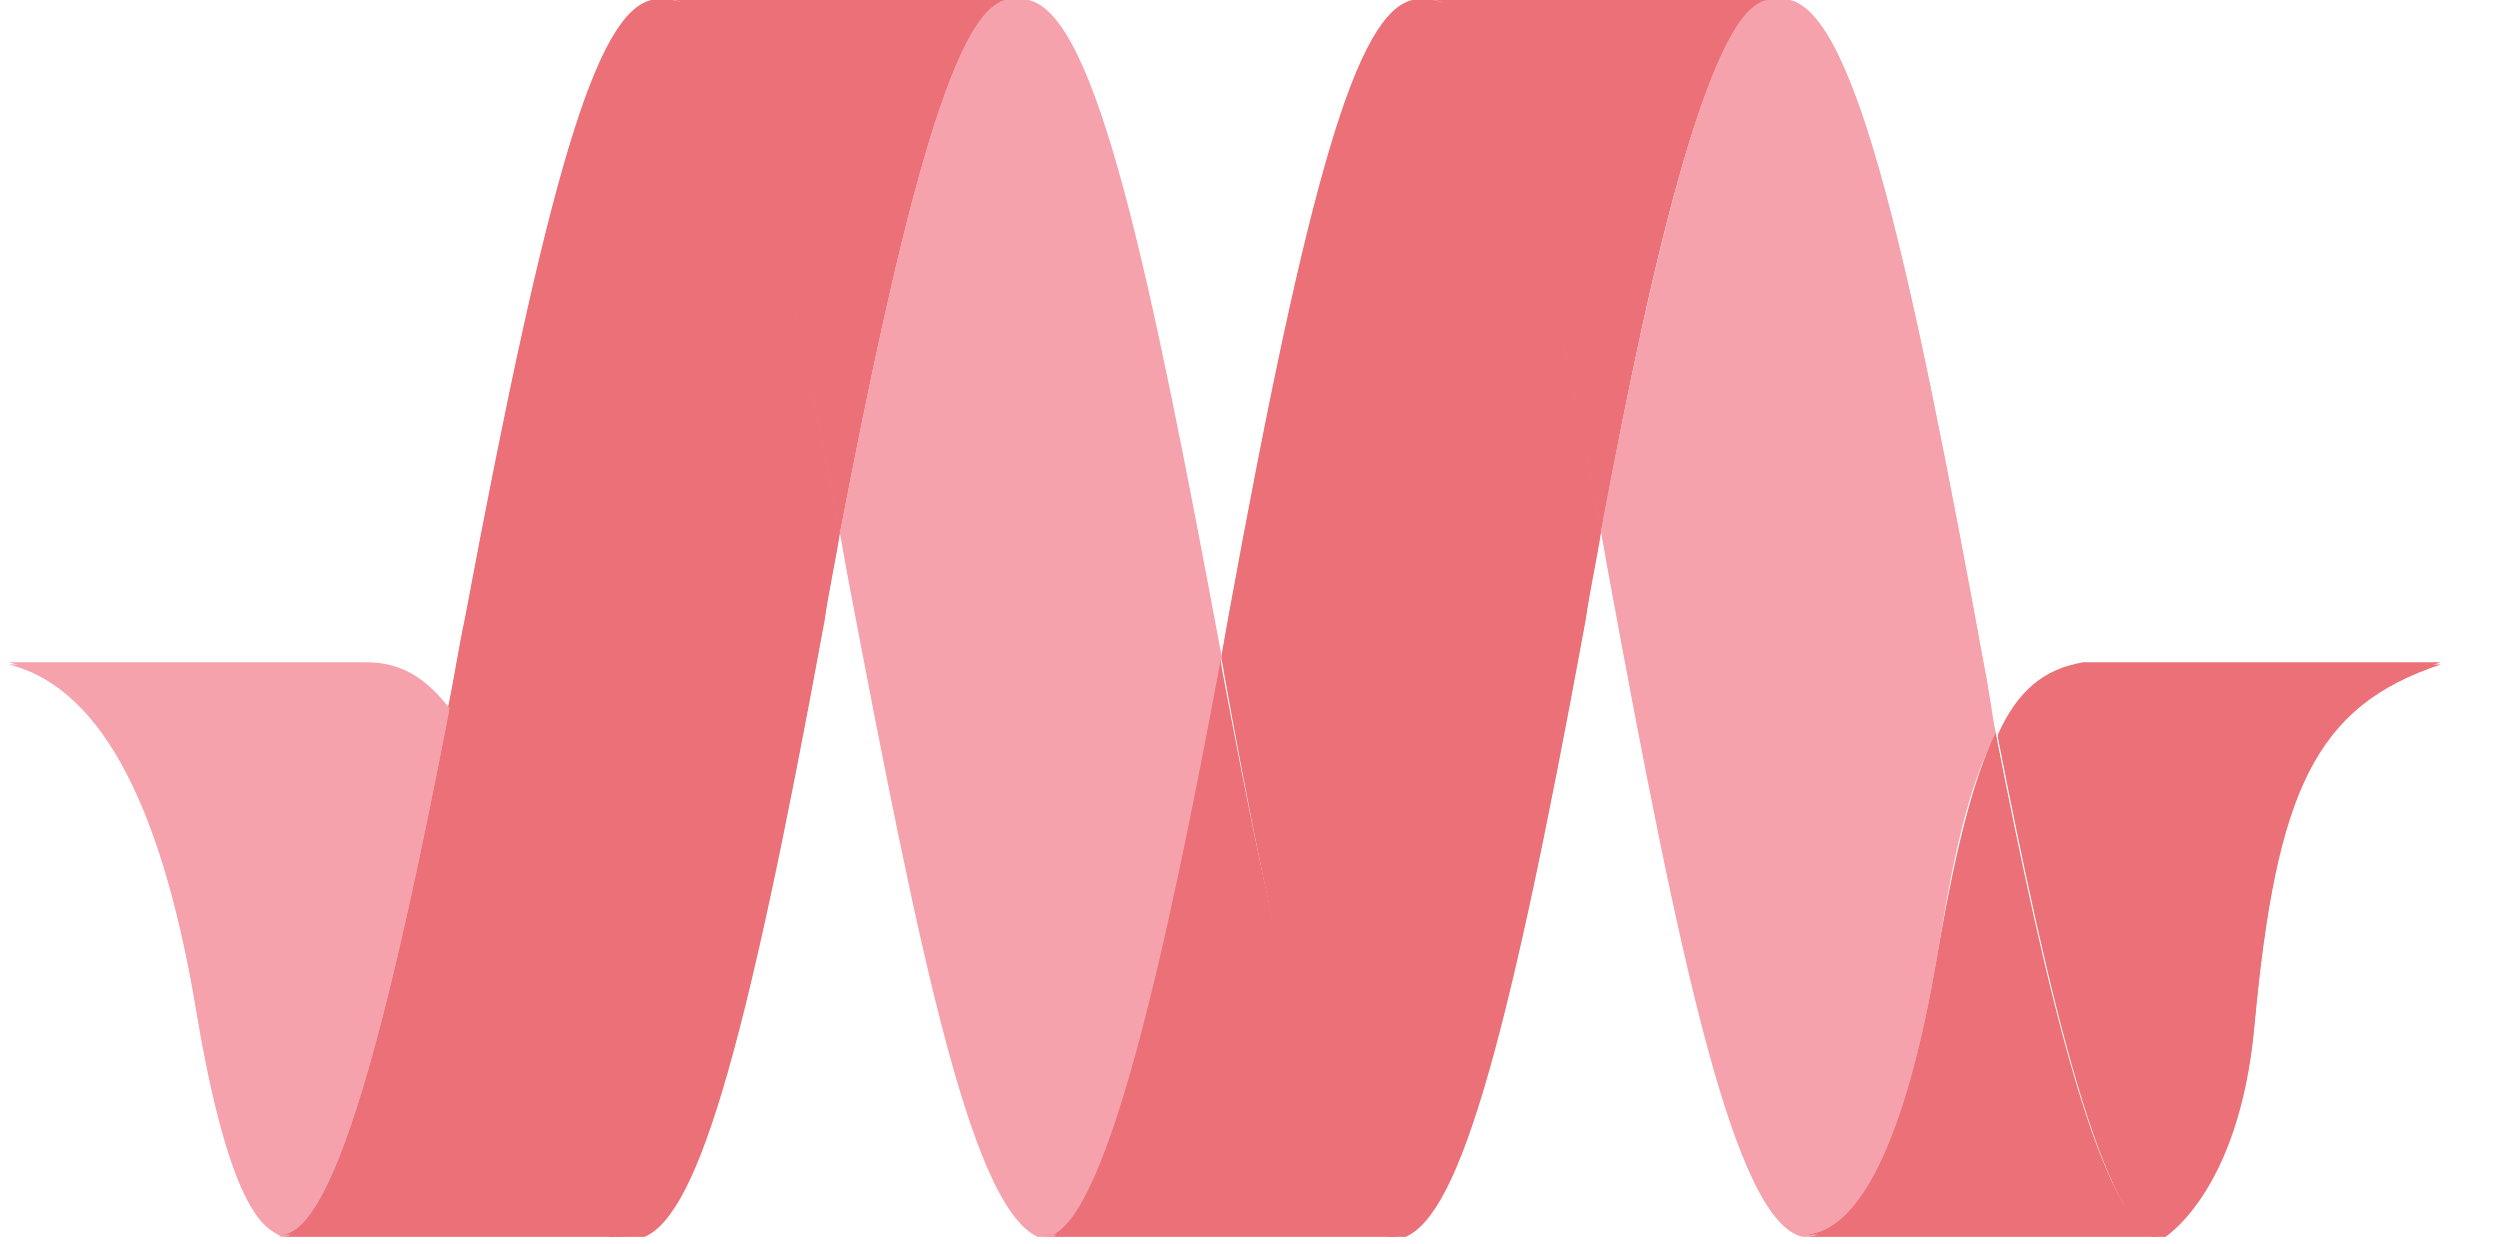
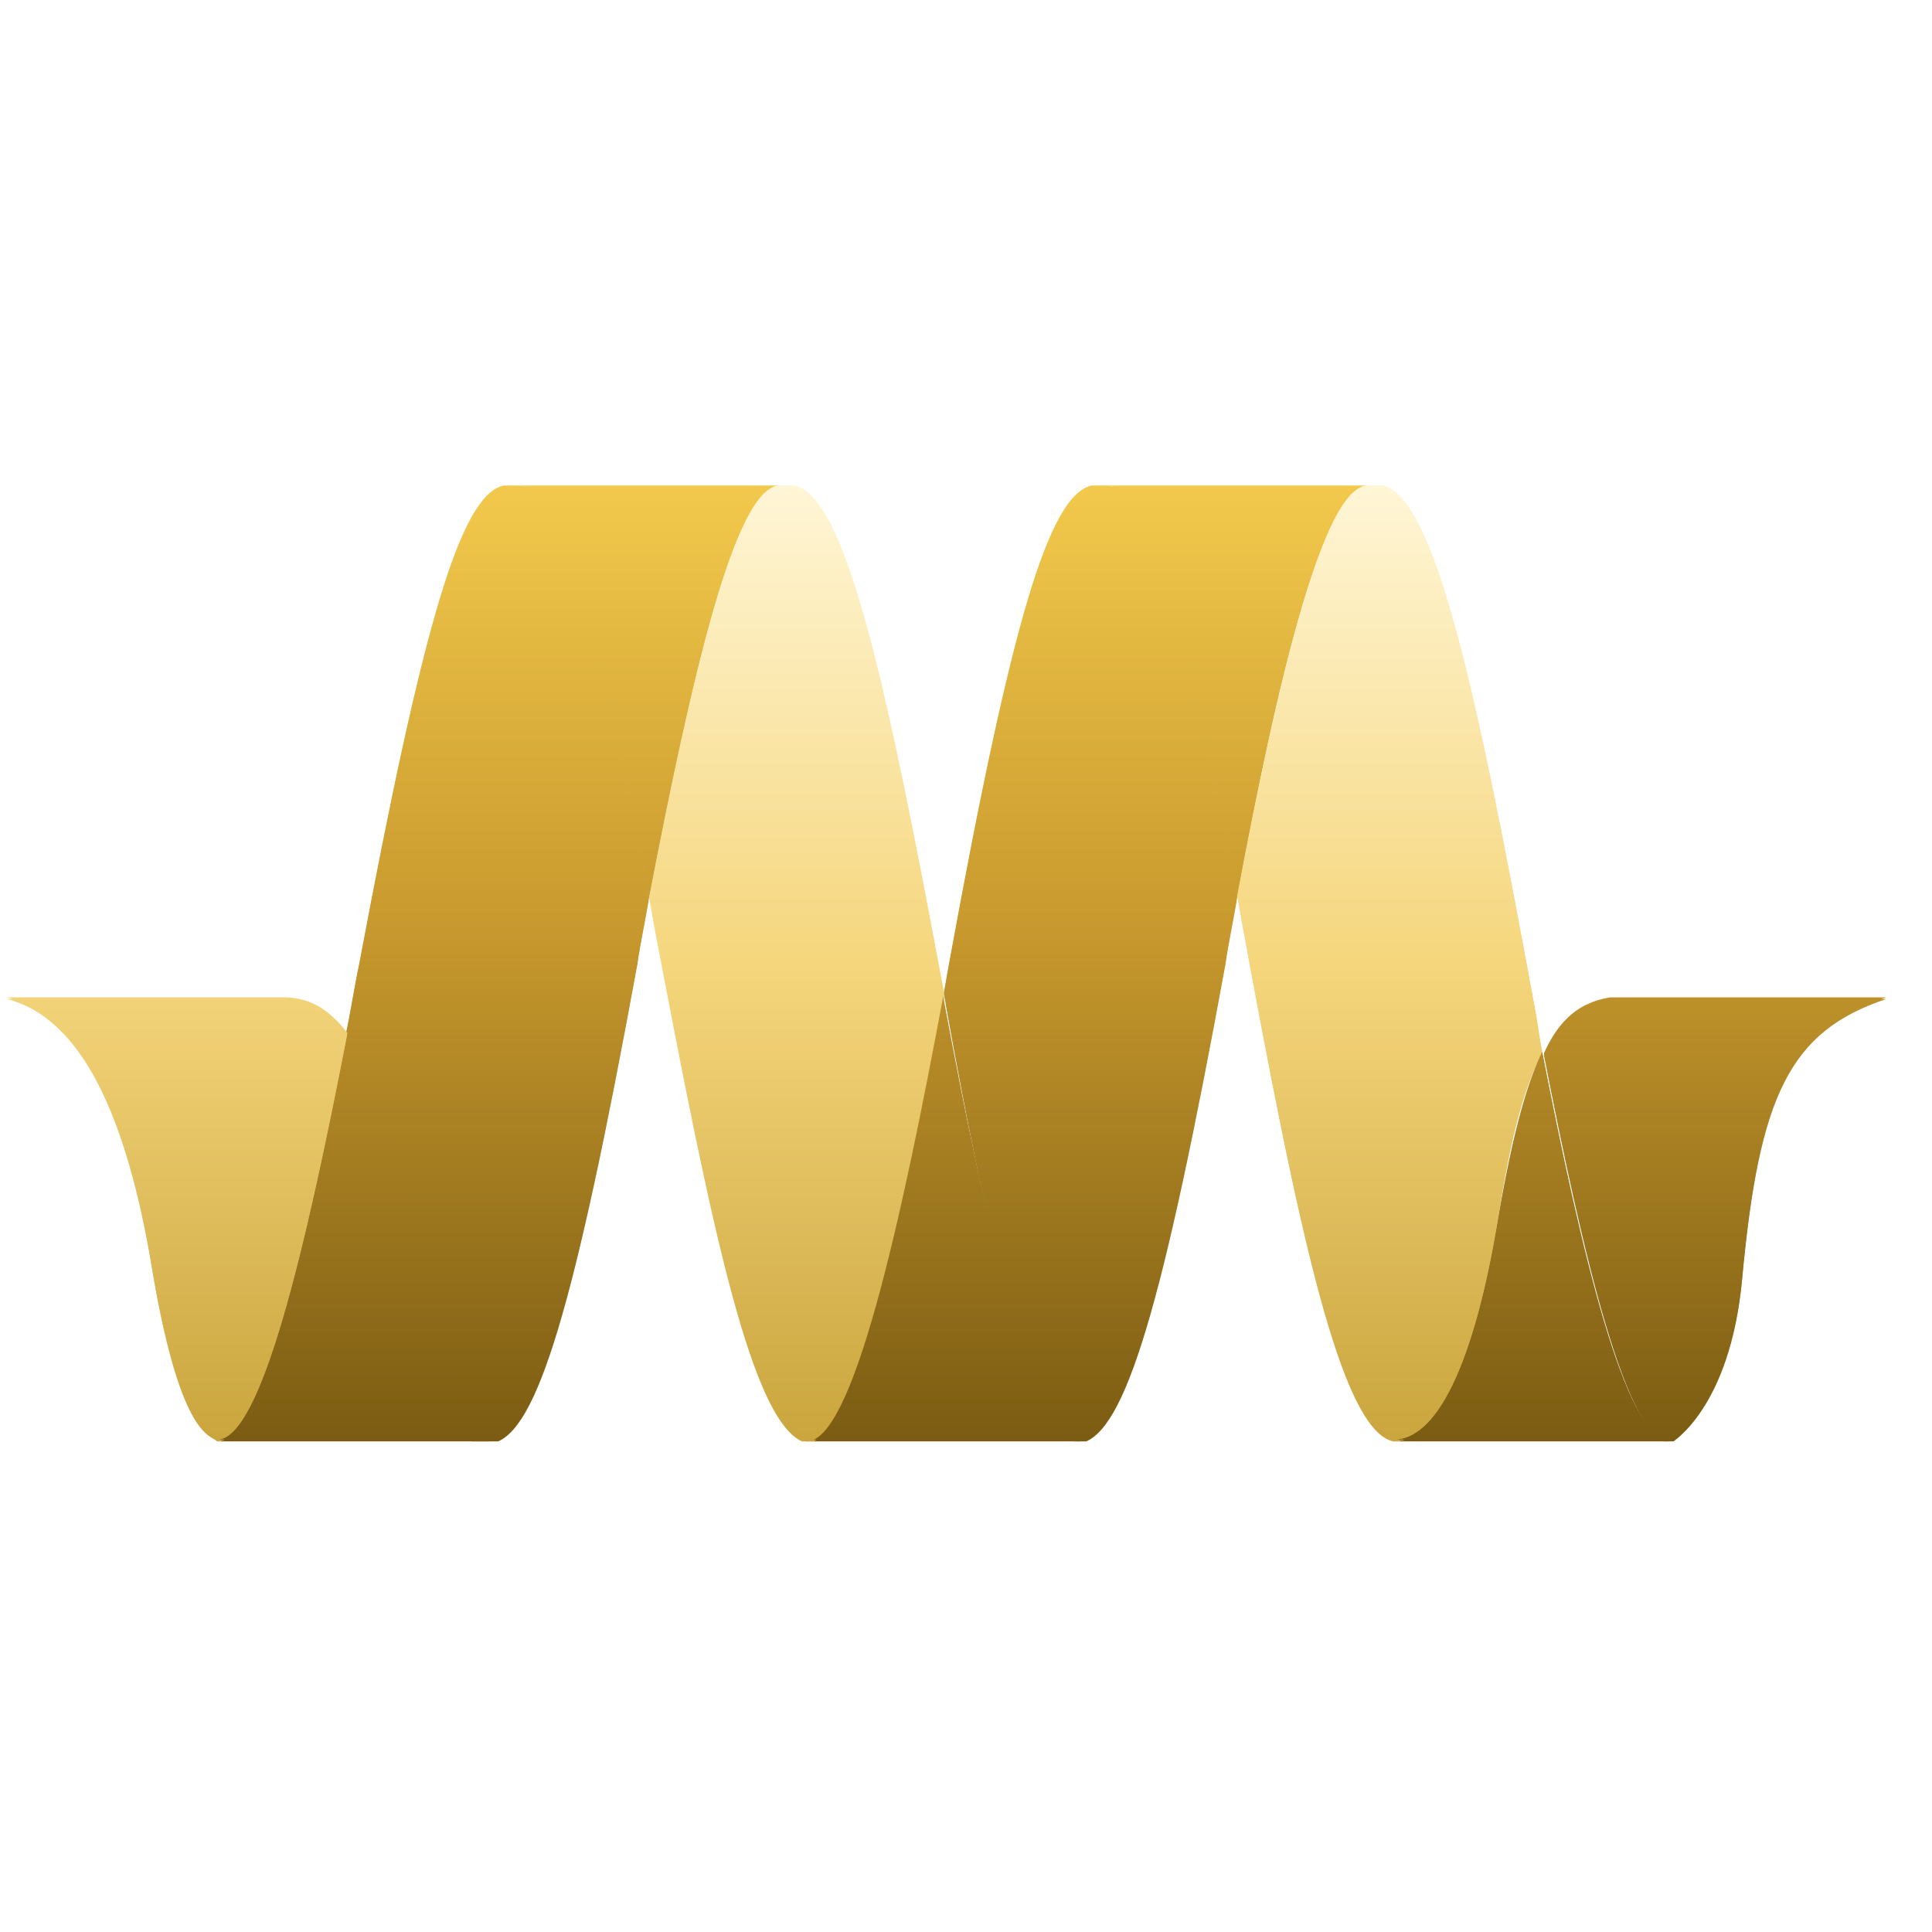
- <svg xmlns="http://www.w3.org/2000/svg" xmlns:xlink="http://www.w3.org/1999/xlink" version="1.1" id="Layer_1" x="0px" y="0px" width="114px" height="56.7px" viewBox="0 0 114 56.7" enable-background="new 0 0 114 56.7" xml:space="preserve">
-   <g enable-background="new    ">
+ <svg xmlns="http://www.w3.org/2000/svg" xmlns:xlink="http://www.w3.org/1999/xlink" version="1.1" id="Layer_1" x="0px" y="0px" width="114px" height="114px" viewBox="0 0 114 114" enable-background="new 0 0 114 114" xml:space="preserve">
+   <g transform="translate(0, 28.65)">
+     <defs>
+       <linearGradient id="goldBase" x1="0" y1="0" x2="0" y2="56.7" gradientUnits="userSpaceOnUse">
+         <stop offset="0%" stop-color="#f2c94c" />
+         <stop offset="45%" stop-color="#c99a2e" />
+         <stop offset="100%" stop-color="#7a5b12" />
+       </linearGradient>
+       <linearGradient id="goldHighlight" x1="0" y1="0" x2="0" y2="56.7" gradientUnits="userSpaceOnUse">
+         <stop offset="0%" stop-color="#fff6d6" />
+         <stop offset="50%" stop-color="#f5d67c" />
+         <stop offset="100%" stop-color="#caa53d" />
+       </linearGradient>
+     </defs>
    <g enable-background="new    ">
-       <defs>
-         <ellipse id="SVGID_1_" enable-background="new    " cx="538.6" cy="28.3" rx="0" ry="28.2" />
-       </defs>
-       <clipPath id="SVGID_2_">
-         <use xlink:href="#SVGID_1_" overflow="visible" />
-       </clipPath>
-     </g>
-     <g enable-background="new    ">
-       <defs>
-         <ellipse id="SVGID_3_" enable-background="new    " cx="-374.1" cy="28.3" rx="0" ry="28.2" />
-       </defs>
-       <clipPath id="SVGID_4_">
-         <use xlink:href="#SVGID_3_" overflow="visible" />
-       </clipPath>
-       <g clip-path="url(#SVGID_4_)">
-         <g>
+       <g enable-background="new    ">
+         <defs>
+           <ellipse id="SVGID_1_" enable-background="new    " cx="538.6" cy="28.3" rx="0" ry="28.2" />
+         </defs>
+         <clipPath id="SVGID_2_">
+           <use xlink:href="#SVGID_1_" overflow="visible" />
+         </clipPath>
+       </g>
+       <g enable-background="new    ">
+         <defs>
+           <ellipse id="SVGID_3_" enable-background="new    " cx="-374.1" cy="28.3" rx="0" ry="28.2" />
+         </defs>
+         <clipPath id="SVGID_4_">
+           <use xlink:href="#SVGID_3_" overflow="visible" />
+         </clipPath>
+         <g clip-path="url(#SVGID_4_)">
          <g>
            <g>
-               <polyline fill="none" points="-374.1,-41.8 -374.1,-19.4 -374.1,3 -374.1,-19.4 -374.1,-41.8       " />
-               <polyline fill="none" points="-374.1,5.9 -374.1,28.3 -374.1,50.7 -374.1,28.3 -374.1,5.9       " />
-               <polyline fill="none" points="-374.1,53.5 -374.1,75.9 -374.1,98.3 -374.1,75.9 -374.1,53.5       " />
+               <g>
+                 <polyline fill="none" points="-374.1,-41.8 -374.1,-19.4 -374.1,3 -374.1,-19.4 -374.1,-41.8       " />
+                 <polyline fill="none" points="-374.1,5.9 -374.1,28.3 -374.1,50.7 -374.1,28.3 -374.1,5.9       " />
+                 <polyline fill="none" points="-374.1,53.5 -374.1,75.9 -374.1,98.3 -374.1,75.9 -374.1,53.5       " />
+               </g>
            </g>
          </g>
        </g>
      </g>
-     </g>
-     <g enable-background="new    ">
-       <defs>
-         <path id="SVGID_5_" enable-background="new    " d="M-374.1,0.1h912.6c0,0,0,12.6,0,28.2c0,15.6,0,28.2,0,28.2h-912.6     c0,0,0-12.6,0-28.2C-374.1,12.7-374.1,0.1-374.1,0.1z" />
-       </defs>
-       <clipPath id="SVGID_6_">
-         <use xlink:href="#SVGID_5_" overflow="visible" />
-       </clipPath>
-     </g>
-     <g enable-background="new    ">
-       <defs>
-         <path id="SVGID_7_" enable-background="new    " d="M-374.1,56.4c0,0,0-12.6,0-28.2c0-15.6,0-28.2,0-28.2h912.6     c0,0,0,12.6,0,28.2c0,15.6,0,28.2,0,28.2C264.8,56.4-100.3,56.4-374.1,56.4z" />
-       </defs>
-       <clipPath id="SVGID_8_">
-         <use xlink:href="#SVGID_7_" overflow="visible" />
-       </clipPath>
-       <g clip-path="url(#SVGID_8_)">
-         <g id="XMLID_1_">
-           <g>
-             <path fill="#EB7077" d="M95,30.3h16.3c-5.7,1.9-7.5,5.7-8.5,16.5c-0.7,7.7-4.2,9.7-4.2,9.7c-2.6,0-5.2-11.1-7.5-22.9       C92,31.6,93.2,30.6,95,30.3z" />
-             <path fill="#EB7077" d="M98.5,56.4H82.2c2.9,0,4.9-5.5,6.1-12.5c0.8-4.7,1.6-8.1,2.7-10.4C93.3,45.3,95.9,56.4,98.5,56.4z" />
-             <path fill="#F6A2AD" d="M91,33.5c-1.2,2.2-2,5.7-2.7,10.4c-1.2,7-3.2,12.5-6.1,12.5c-3.1-0.7-5.6-12.5-8.9-30.5       c-0.1-0.6-0.2-1.1-0.3-1.7c2.5-13,5.1-24.2,7.7-24.2h0.9c3.1,0.7,5.6,12.5,8.9,30.5C90.7,31.6,90.8,32.5,91,33.5z" />
-             <path fill="#EB7077" d="M65.3,0.1h15.4c-2.6,0-5.3,11.2-7.7,24.2C70.7,12.1,68,0.1,65.3,0.1z" />
-             <path fill="#EB7077" d="M73,24.3c-0.2,1.3-0.5,2.6-0.7,4c-3.7,20.2-5.9,27.6-8.5,28.2c-2.9,0-5.7-13.1-8-25.9       c0-0.2-0.1-0.4-0.1-0.6c0.1-0.6,0.2-1.1,0.3-1.7C59.7,8,61.9,0.7,64.4,0.1h0.9C68,0.1,70.7,12.1,73,24.3z" />
-             <path fill="#EB7077" d="M63.8,56.4H47.5c2.8,0,5.6-12.5,8.1-26.5c0,0.2,0.1,0.4,0.1,0.6C58.1,43.4,61,56.4,63.8,56.4z" />
-             <path fill="#F6A2AD" d="M55.7,30c-2.6,14-5.4,26.5-8.1,26.5C44.4,55.7,42,43.9,38.6,26c-0.1-0.6-0.2-1.1-0.3-1.7       c2.5-13,5.1-24.2,7.7-24.2h0.9C50,0.8,52.4,12.4,55.7,30z" />
-             <path fill="#EB7077" d="M30.6,0.1H46c-2.6,0-5.2,11.2-7.7,24.2C36,12.1,33.3,0.1,30.6,0.1z" />
-             <path fill="#EB7077" d="M38.3,24.3c-0.2,1.3-0.5,2.6-0.7,4c-3.7,20.2-5.9,27.6-8.5,28.2c-2.9,0-1.8-0.5-3.6-8.6       c-1.8-8.1-3.2-12.9-5.1-15.4c0.3-1.4,0.5-2.8,0.8-4.2C25,8,27.2,0.7,29.7,0.1h0.9C33.3,0.1,36,12.1,38.3,24.3z" />
-             <path fill="#EB7077" d="M29.1,56.4H12.8c2.6,0,5.2-11.1,7.7-24c1.8,2.5,3.2,7.3,5.1,15.4C27.4,55.9,26.2,56.4,29.1,56.4z" />
-             <path fill="#F6A2AD" d="M20.5,32.4c-2.5,12.9-5.1,24-7.7,24c-0.3-0.4-2.1,0-3.8-10c-1.5-9.2-4.2-15-8.6-16.1h16.3       C18.3,30.4,19.4,31,20.5,32.4z" />
+       <g enable-background="new    ">
+         <defs>
+           <path id="SVGID_5_" enable-background="new    " d="M-374.1,0.1h912.6c0,0,0,12.6,0,28.2c0,15.6,0,28.2,0,28.2h-912.6     c0,0,0-12.6,0-28.2C-374.1,12.7-374.1,0.1-374.1,0.1z" />
+         </defs>
+         <clipPath id="SVGID_6_">
+           <use xlink:href="#SVGID_5_" overflow="visible" />
+         </clipPath>
+       </g>
+       <g enable-background="new    ">
+         <defs>
+           <path id="SVGID_7_" enable-background="new    " d="M-374.1,56.4c0,0,0-12.6,0-28.2c0-15.6,0-28.2,0-28.2h912.6     c0,0,0,12.6,0,28.2c0,15.6,0,28.2,0,28.2C264.8,56.4-100.3,56.4-374.1,56.4z" />
+         </defs>
+         <clipPath id="SVGID_8_">
+           <use xlink:href="#SVGID_7_" overflow="visible" />
+         </clipPath>
+         <g clip-path="url(#SVGID_8_)">
+           <g id="XMLID_1_">
+             <g>
+               <path fill="url(#goldBase)" d="M95,30.3h16.3c-5.7,1.9-7.5,5.7-8.5,16.5c-0.7,7.7-4.2,9.7-4.2,9.7c-2.6,0-5.2-11.1-7.5-22.9       C92,31.6,93.2,30.6,95,30.3z" />
+               <path fill="url(#goldBase)" d="M98.5,56.4H82.2c2.9,0,4.9-5.5,6.1-12.5c0.8-4.7,1.6-8.1,2.7-10.4C93.3,45.3,95.9,56.4,98.5,56.4z" />
+               <path fill="url(#goldHighlight)" d="M91,33.5c-1.2,2.2-2,5.7-2.7,10.4c-1.2,7-3.2,12.5-6.1,12.5c-3.1-0.7-5.6-12.5-8.9-30.5       c-0.1-0.6-0.2-1.1-0.3-1.7c2.5-13,5.1-24.2,7.7-24.2h0.9c3.1,0.7,5.6,12.5,8.9,30.5C90.7,31.6,90.8,32.5,91,33.5z" />
+               <path fill="url(#goldBase)" d="M65.3,0.1h15.4c-2.6,0-5.3,11.2-7.7,24.2C70.7,12.1,68,0.1,65.3,0.1z" />
+               <path fill="url(#goldBase)" d="M73,24.3c-0.2,1.3-0.5,2.6-0.7,4c-3.7,20.2-5.9,27.6-8.5,28.2c-2.9,0-5.7-13.1-8-25.9       c0-0.2-0.1-0.4-0.1-0.6c0.1-0.6,0.2-1.1,0.3-1.7C59.7,8,61.9,0.7,64.4,0.1h0.9C68,0.1,70.7,12.1,73,24.3z" />
+               <path fill="url(#goldBase)" d="M63.8,56.4H47.5c2.8,0,5.6-12.5,8.1-26.5c0,0.2,0.1,0.4,0.1,0.6C58.1,43.4,61,56.4,63.8,56.4z" />
+               <path fill="url(#goldHighlight)" d="M55.7,30c-2.6,14-5.4,26.5-8.1,26.5C44.4,55.7,42,43.9,38.6,26c-0.1-0.6-0.2-1.1-0.3-1.7       c2.5-13,5.1-24.2,7.7-24.2h0.9C50,0.8,52.4,12.4,55.7,30z" />
+               <path fill="url(#goldBase)" d="M30.6,0.1H46c-2.6,0-5.2,11.2-7.7,24.2C36,12.1,33.3,0.1,30.6,0.1z" />
+               <path fill="url(#goldBase)" d="M38.3,24.3c-0.2,1.3-0.5,2.6-0.7,4c-3.7,20.2-5.9,27.6-8.5,28.2c-2.9,0-1.8-0.5-3.6-8.6       c-1.8-8.1-3.2-12.9-5.1-15.4c0.3-1.4,0.5-2.8,0.8-4.2C25,8,27.2,0.7,29.7,0.1h0.9C33.3,0.1,36,12.1,38.3,24.3z" />
+               <path fill="url(#goldBase)" d="M29.1,56.4H12.8c2.6,0,5.2-11.1,7.7-24c1.8,2.5,3.2,7.3,5.1,15.4C27.4,55.9,26.2,56.4,29.1,56.4z" />
+               <path fill="url(#goldHighlight)" d="M20.5,32.4c-2.5,12.9-5.1,24-7.7,24c-0.3-0.4-2.1,0-3.8-10c-1.5-9.2-4.2-15-8.6-16.1h16.3       C18.3,30.4,19.4,31,20.5,32.4z" />
+             </g>
+             <g>
+ 				</g>
          </g>
-           <g>
- 				</g>
        </g>
      </g>
    </g>
-   </g>
-   <path fill="none" d="M194.8,54.9" />
-   <g enable-background="new    ">
+     <path fill="none" d="M194.8,54.9" />
    <g enable-background="new    ">
-       <defs>
-         <ellipse id="SVGID_9_" enable-background="new    " cx="538.6" cy="28.2" rx="0" ry="28.2" />
-       </defs>
-       <clipPath id="SVGID_10_">
-         <use xlink:href="#SVGID_9_" overflow="visible" />
-       </clipPath>
-     </g>
-     <g enable-background="new    ">
-       <defs>
-         <ellipse id="SVGID_11_" enable-background="new    " cx="-374.1" cy="28.2" rx="0" ry="28.2" />
-       </defs>
-       <clipPath id="SVGID_12_">
-         <use xlink:href="#SVGID_11_" overflow="visible" />
-       </clipPath>
-       <g clip-path="url(#SVGID_12_)">
-         <g>
+       <g enable-background="new    ">
+         <defs>
+           <ellipse id="SVGID_9_" enable-background="new    " cx="538.6" cy="28.2" rx="0" ry="28.2" />
+         </defs>
+         <clipPath id="SVGID_10_">
+           <use xlink:href="#SVGID_9_" overflow="visible" />
+         </clipPath>
+       </g>
+       <g enable-background="new    ">
+         <defs>
+           <ellipse id="SVGID_11_" enable-background="new    " cx="-374.1" cy="28.2" rx="0" ry="28.2" />
+         </defs>
+         <clipPath id="SVGID_12_">
+           <use xlink:href="#SVGID_11_" overflow="visible" />
+         </clipPath>
+         <g clip-path="url(#SVGID_12_)">
          <g>
            <g>
-               <polyline fill="none" points="-374.1,-41.9 -374.1,-19.5 -374.1,2.9 -374.1,-19.5 -374.1,-41.9       " />
-               <polyline fill="none" points="-374.1,5.8 -374.1,28.2 -374.1,50.6 -374.1,28.2 -374.1,5.8       " />
-               <polyline fill="none" points="-374.1,53.4 -374.1,75.8 -374.1,98.2 -374.1,75.8 -374.1,53.4       " />
+               <g>
+                 <polyline fill="none" points="-374.1,-41.9 -374.1,-19.5 -374.1,2.9 -374.1,-19.5 -374.1,-41.9       " />
+                 <polyline fill="none" points="-374.1,5.8 -374.1,28.2 -374.1,50.6 -374.1,28.2 -374.1,5.8       " />
+                 <polyline fill="none" points="-374.1,53.4 -374.1,75.8 -374.1,98.2 -374.1,75.8 -374.1,53.4       " />
+               </g>
            </g>
          </g>
        </g>
      </g>
-     </g>
-     <g enable-background="new    ">
-       <defs>
-         <path id="SVGID_13_" enable-background="new    " d="M-374.1,0h912.6c0,0,0,12.6,0,28.2s0,28.2,0,28.2h-912.6c0,0,0-12.6,0-28.2     S-374.1,0-374.1,0z" />
-       </defs>
-       <clipPath id="SVGID_14_">
-         <use xlink:href="#SVGID_13_" overflow="visible" />
-       </clipPath>
-     </g>
-     <g enable-background="new    ">
-       <defs>
-         <path id="SVGID_15_" enable-background="new    " d="M-374.1,56.3c0,0,0-12.6,0-28.2s0-28.2,0-28.2h912.6c0,0,0,12.6,0,28.2     s0,28.2,0,28.2C264.8,56.3-100.3,56.3-374.1,56.3z" />
-       </defs>
-       <clipPath id="SVGID_16_">
-         <use xlink:href="#SVGID_15_" overflow="visible" />
-       </clipPath>
-       <g clip-path="url(#SVGID_16_)">
-         <g id="XMLID_2_">
-           <g>
-             <path fill="#EB7077" d="M95,30.2h16.3c-5.7,1.9-7.5,5.7-8.5,16.5c-0.7,7.7-4.2,9.7-4.2,9.7c-2.6,0-5.2-11.1-7.5-22.9       C92,31.5,93.2,30.5,95,30.2z" />
-             <path fill="#EB7077" d="M98.5,56.3H82.2c2.9,0,4.9-5.5,6.1-12.5c0.8-4.7,1.6-8.1,2.7-10.4C93.3,45.2,95.9,56.3,98.5,56.3z" />
-             <path fill="#F6A2AD" d="M91,33.4c-1.2,2.2-2,5.7-2.7,10.4c-1.2,7-3.2,12.5-6.1,12.5c-3.1-0.7-5.6-12.5-8.9-30.5       c-0.1-0.6-0.2-1.1-0.3-1.7C75.5,11.2,78.1,0,80.7,0h0.9c3.1,0.7,5.6,12.5,8.9,30.5C90.7,31.4,90.8,32.4,91,33.4z" />
-             <path fill="#EB7077" d="M65.3,0h15.4c-2.6,0-5.3,11.2-7.7,24.2C70.7,12,68,0,65.3,0z" />
-             <path fill="#EB7077" d="M73,24.2c-0.2,1.3-0.5,2.6-0.7,4c-3.7,20.2-5.9,27.6-8.5,28.2c-2.9,0-5.7-13.1-8-25.9       c0-0.2-0.1-0.4-0.1-0.6c0.1-0.6,0.2-1.1,0.3-1.7C59.7,7.9,61.9,0.6,64.4,0h0.9C68,0,70.7,12,73,24.2z" />
-             <path fill="#EB7077" d="M63.8,56.3H47.5c2.8,0,5.6-12.5,8.1-26.5c0,0.2,0.1,0.4,0.1,0.6C58.1,43.3,61,56.3,63.8,56.3z" />
-             <path fill="#F6A2AD" d="M55.7,29.9c-2.6,14-5.4,26.5-8.1,26.5c-3.1-0.7-5.6-12.5-8.9-30.5c-0.1-0.6-0.2-1.1-0.3-1.7       C40.8,11.2,43.4,0,46,0h0.9C50,0.7,52.4,12.2,55.7,29.9z" />
-             <path fill="#EB7077" d="M30.6,0H46c-2.6,0-5.2,11.2-7.7,24.2C36,12,33.3,0,30.6,0z" />
-             <path fill="#EB7077" d="M38.3,24.2c-0.2,1.3-0.5,2.6-0.7,4c-3.7,20.2-5.9,27.6-8.5,28.2c-2.9,0-1.8-0.5-3.6-8.6       c-1.8-8.1-3.2-12.9-5.1-15.4c0.3-1.4,0.5-2.8,0.8-4.2C25,7.9,27.2,0.6,29.7,0h0.9C33.3,0,36,12,38.3,24.2z" />
-             <path fill="#EB7077" d="M29.1,56.3H12.8c2.6,0,5.2-11.1,7.7-24c1.8,2.5,3.2,7.3,5.1,15.4C27.4,55.8,26.2,56.3,29.1,56.3z" />
-             <path fill="#F6A2AD" d="M20.5,32.3c-2.5,12.9-5.1,24-7.7,24c-0.3-0.4-2.1,0-3.8-10c-1.5-9.2-4.2-15-8.6-16.1h16.3       C18.3,30.2,19.4,30.9,20.5,32.3z" />
+       <g enable-background="new    ">
+         <defs>
+           <path id="SVGID_13_" enable-background="new    " d="M-374.1,0h912.6c0,0,0,12.6,0,28.2s0,28.2,0,28.2h-912.6c0,0,0-12.6,0-28.2     S-374.1,0-374.1,0z" />
+         </defs>
+         <clipPath id="SVGID_14_">
+           <use xlink:href="#SVGID_13_" overflow="visible" />
+         </clipPath>
+       </g>
+       <g enable-background="new    ">
+         <defs>
+           <path id="SVGID_15_" enable-background="new    " d="M-374.1,56.3c0,0,0-12.6,0-28.2s0-28.2,0-28.2h912.6c0,0,0,12.6,0,28.2     s0,28.2,0,28.2C264.8,56.3-100.3,56.3-374.1,56.3z" />
+         </defs>
+         <clipPath id="SVGID_16_">
+           <use xlink:href="#SVGID_15_" overflow="visible" />
+         </clipPath>
+         <g clip-path="url(#SVGID_16_)">
+           <g id="XMLID_2_">
+             <g>
+               <path fill="url(#goldBase)" d="M95,30.2h16.3c-5.7,1.9-7.5,5.7-8.5,16.5c-0.7,7.7-4.2,9.7-4.2,9.7c-2.6,0-5.2-11.1-7.5-22.9       C92,31.5,93.2,30.5,95,30.2z" />
+               <path fill="url(#goldBase)" d="M98.5,56.3H82.2c2.9,0,4.9-5.5,6.1-12.5c0.8-4.7,1.6-8.1,2.7-10.4C93.3,45.2,95.9,56.3,98.5,56.3z" />
+               <path fill="url(#goldHighlight)" d="M91,33.4c-1.2,2.2-2,5.7-2.7,10.4c-1.2,7-3.2,12.5-6.1,12.5c-3.1-0.7-5.6-12.5-8.9-30.5       c-0.1-0.6-0.2-1.1-0.3-1.7C75.5,11.2,78.1,0,80.7,0h0.9c3.1,0.7,5.6,12.5,8.9,30.5C90.7,31.4,90.8,32.4,91,33.4z" />
+               <path fill="url(#goldBase)" d="M65.3,0h15.4c-2.6,0-5.3,11.2-7.7,24.2C70.7,12,68,0,65.3,0z" />
+               <path fill="url(#goldBase)" d="M73,24.2c-0.2,1.3-0.5,2.6-0.7,4c-3.7,20.2-5.9,27.6-8.5,28.2c-2.9,0-5.7-13.1-8-25.9       c0-0.2-0.1-0.4-0.1-0.6c0.1-0.6,0.2-1.1,0.3-1.7C59.7,7.9,61.9,0.6,64.4,0h0.9C68,0,70.7,12,73,24.2z" />
+               <path fill="url(#goldBase)" d="M63.8,56.3H47.5c2.8,0,5.6-12.5,8.1-26.5c0,0.2,0.1,0.4,0.1,0.6C58.1,43.3,61,56.3,63.8,56.3z" />
+               <path fill="url(#goldHighlight)" d="M55.7,29.9c-2.6,14-5.4,26.5-8.1,26.5c-3.1-0.7-5.6-12.5-8.9-30.5c-0.1-0.6-0.2-1.1-0.3-1.7       C40.8,11.2,43.4,0,46,0h0.9C50,0.7,52.4,12.2,55.7,29.9z" />
+               <path fill="url(#goldBase)" d="M30.6,0H46c-2.6,0-5.2,11.2-7.7,24.2C36,12,33.3,0,30.6,0z" />
+               <path fill="url(#goldBase)" d="M38.3,24.2c-0.2,1.3-0.5,2.6-0.7,4c-3.7,20.2-5.9,27.6-8.5,28.2c-2.9,0-1.8-0.5-3.6-8.6       c-1.8-8.1-3.2-12.9-5.1-15.4c0.3-1.4,0.5-2.8,0.8-4.2C25,7.9,27.2,0.6,29.7,0h0.9C33.3,0,36,12,38.3,24.2z" />
+               <path fill="url(#goldBase)" d="M29.1,56.3H12.8c2.6,0,5.2-11.1,7.7-24c1.8,2.5,3.2,7.3,5.1,15.4C27.4,55.8,26.2,56.3,29.1,56.3z" />
+               <path fill="url(#goldHighlight)" d="M20.5,32.3c-2.5,12.9-5.1,24-7.7,24c-0.3-0.4-2.1,0-3.8-10c-1.5-9.2-4.2-15-8.6-16.1h16.3       C18.3,30.2,19.4,30.9,20.5,32.3z" />
+             </g>
+             <g>
+ 				</g>
          </g>
-           <g>
- 				</g>
        </g>
      </g>
    </g>
+     <g>
+ </g>
+     <g>
+ </g>
+     <g>
+ </g>
+     <g>
+ </g>
+     <g>
+ </g>
+     <g>
+ </g>
  </g>
-   <g>
- </g>
-   <g>
- </g>
-   <g>
- </g>
-   <g>
- </g>
-   <g>
- </g>
-   <g>
- </g>
</svg>
